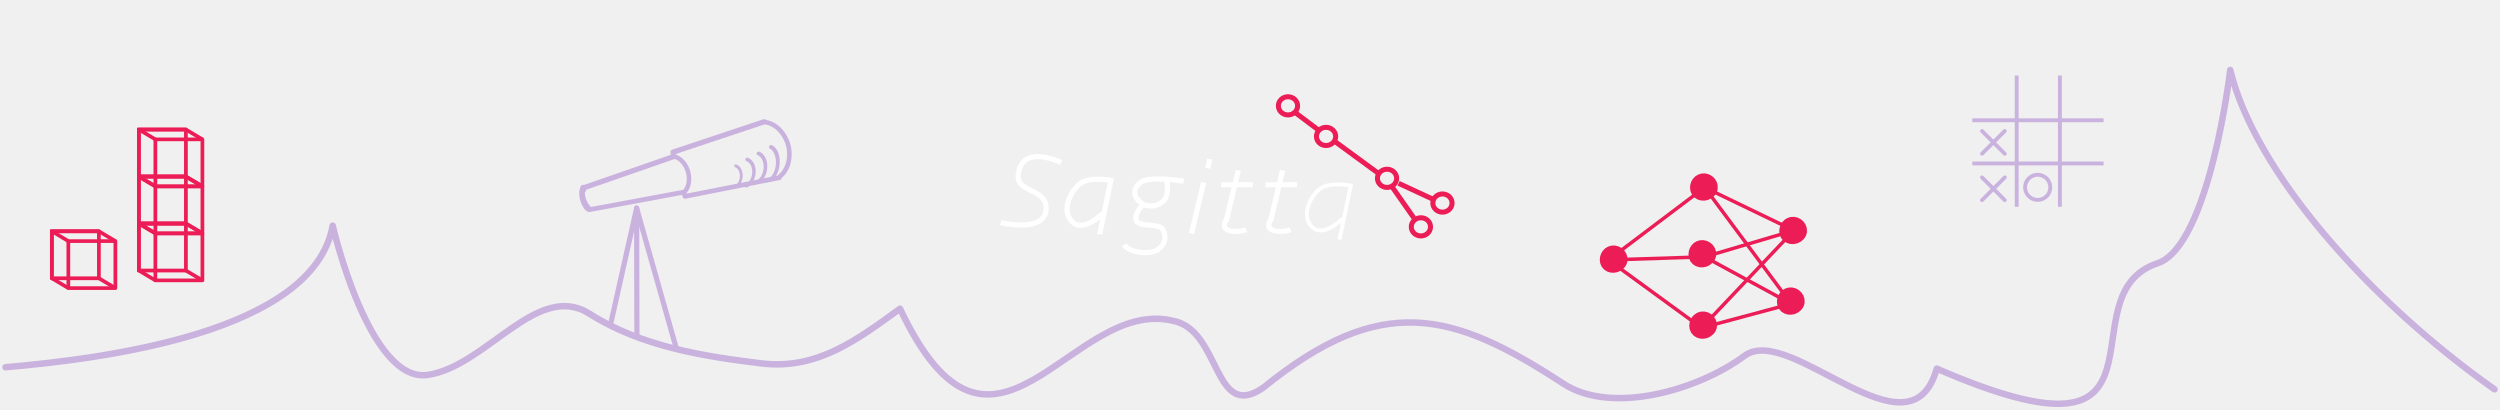
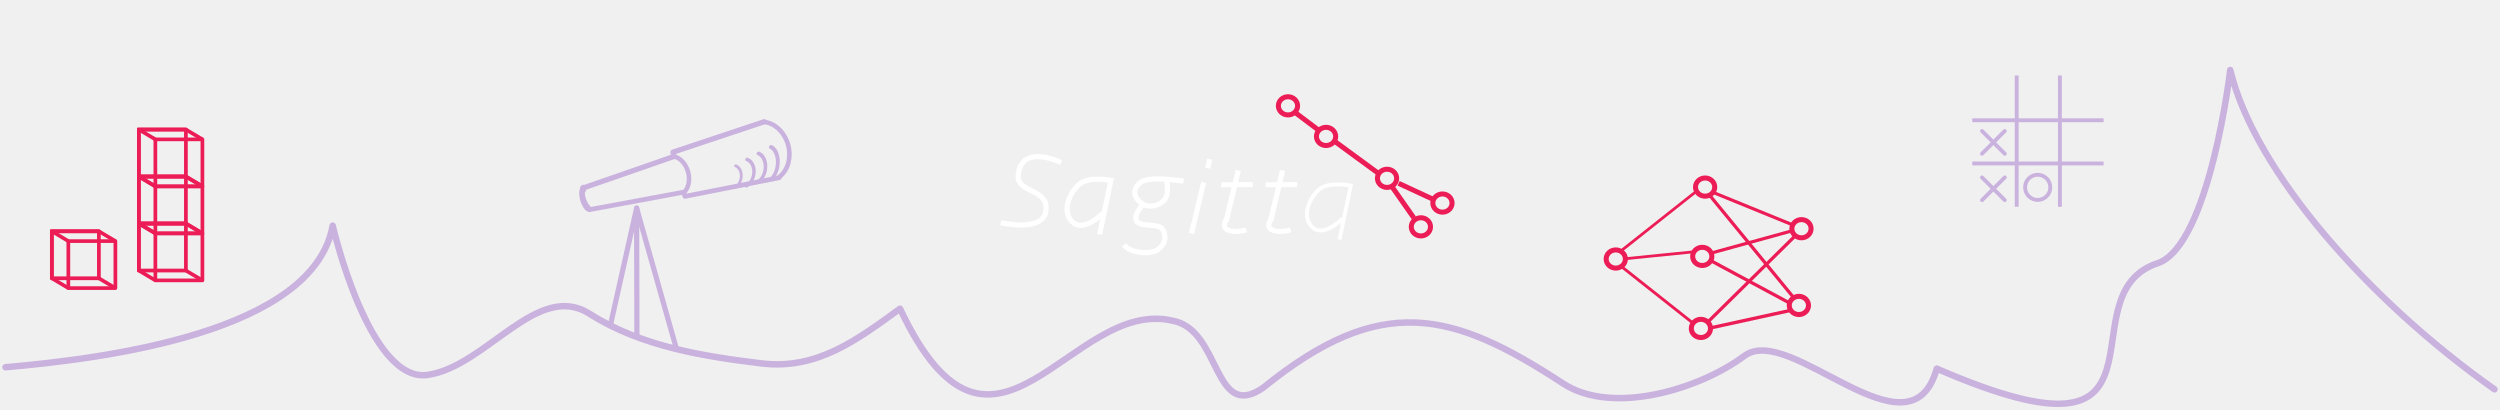
<svg xmlns="http://www.w3.org/2000/svg" width="3877.4" height="634.713" viewBox="0 0 1025.895 167.935" version="1.1" id="svg8">
  <defs id="defs2" />
  <g id="layer1" transform="translate(196.1663,-117.5955)">
    <path id="path3475" d="m -193.903,268.292 c 40.426,-3.524 126.394,-14.271 134.255,-58.084 0,0 14.936,64.763 38.98,61.24 24.044,-3.524 45.056,-38.727 66.419,-25.099 21.363,13.629 47.755,17.602 70.596,20.374 22.84,2.772 39.365,-9.801 56.822,-22.455 38.253,81.072 70.006,-4.713 111.689,4.902 20.208,3.491 16.634,41.786 37.361,27.52 48.357,-39.25 77.626,-31.426 123.039,-1.721 20.09,13.155 55.719,2.55 74.414,-11.346 18.695,-13.897 67.925,44.532 78.932,5.246 105.029,45.626 50.623,-30.404 90.92,-43.343 21.102,-7.81 29.507,-79.214 29.507,-79.214 9.981,41.454 56.588,94.43 108.44,131.044" style="fill:none;fill-opacity:1;fill-rule:evenodd;stroke:#cab2de;stroke-width:2.664;stroke-linecap:round;stroke-linejoin:round;stroke-miterlimit:4;stroke-dasharray:none;stroke-opacity:1" />
    <path id="path3477" d="m 65.079,203.038 16.361,57.791" style="fill:none;stroke:#cab2de;stroke-width:2.133;stroke-linecap:round;stroke-linejoin:miter;stroke-miterlimit:4;stroke-dasharray:none;stroke-opacity:1" />
    <path id="path3479" d="M 65.079,203.038 54.421,250.572" style="fill:none;stroke:#cab2de;stroke-width:2.134;stroke-linecap:round;stroke-linejoin:miter;stroke-miterlimit:4;stroke-dasharray:none;stroke-opacity:1" />
    <path transform="matrix(0.9666981,-0.2559194,0.2565068,0.9665424,0,0)" d="m 70.945,192.312 a 10.083,12.284 0 0 1 6.634,11.543 10.083,12.284 0 0 1 -6.634,11.543" id="path3481" style="opacity:1;fill:none;fill-opacity:1;stroke:#cab2de;stroke-width:1.883;stroke-linecap:round;stroke-linejoin:bevel;stroke-miterlimit:4;stroke-dasharray:none;stroke-dashoffset:0;stroke-opacity:1" />
    <path id="path3483" d="m 117.431,167.556 -37.429,12.476 0.391,1.769 -37.323,12.958 0.178,0.804" style="fill:none;stroke:#cab2de;stroke-width:2.159;stroke-linecap:round;stroke-linejoin:round;stroke-miterlimit:4;stroke-dasharray:none;stroke-opacity:1" />
    <path id="path3485" d="m 123.627,190.503 -38.702,7.679 -0.537,-1.73 -38.849,7.207 -0.244,-0.786" style="fill:none;stroke:#cab2de;stroke-width:1.959;stroke-linecap:round;stroke-linejoin:round;stroke-miterlimit:4;stroke-dasharray:none;stroke-opacity:1" />
    <path transform="matrix(0.9666981,-0.2559194,0.2565068,0.9665424,0,0)" d="m 31.07,196.321 a 6.056,8.21 0 0 1 3.985,7.715 6.056,8.21 0 0 1 -3.985,7.715" id="path3487" style="opacity:1;fill:none;fill-opacity:1;stroke:#cab2de;stroke-width:1.85;stroke-linecap:square;stroke-linejoin:bevel;stroke-miterlimit:4;stroke-dasharray:none;stroke-dashoffset:0;stroke-opacity:1" />
    <path transform="matrix(-0.8333964,0.5526757,0.3964965,0.9180362,0,0)" d="m 38.285,189.099 a 2.961,5.517 0 0 1 1.747,3.186 2.961,5.517 0 0 1 -0.134,4.548" id="path3489" style="opacity:1;fill:none;fill-opacity:1;stroke:#cab2de;stroke-width:2.506;stroke-linecap:round;stroke-linejoin:bevel;stroke-miterlimit:4;stroke-dasharray:none;stroke-dashoffset:0;stroke-opacity:1" />
    <path id="path3491" d="m 65.079,203.038 0.11,52.702" style="fill:none;stroke:#cab2de;stroke-width:2.133;stroke-linecap:round;stroke-linejoin:miter;stroke-miterlimit:4;stroke-dasharray:none;stroke-opacity:1" />
    <path transform="matrix(0.9916225,-0.1291694,-0.01660976,0.999862,0,0)" d="m 124.428,193.99 a 4.56,7.154 0 0 1 3.001,6.723 4.56,7.154 0 0 1 -3.001,6.723" id="path3493" style="opacity:1;fill:none;fill-opacity:1;stroke:#cab2de;stroke-width:1.582;stroke-linecap:round;stroke-linejoin:bevel;stroke-miterlimit:4;stroke-dasharray:none;stroke-dashoffset:0;stroke-opacity:1" />
    <path transform="matrix(0.9937658,-0.1114882,-0.01928462,0.999814,0,0)" d="m 119.535,193.904 a 4.62,6.256 0 0 1 3.04,5.879 4.62,6.256 0 0 1 -3.04,5.879" id="path3495" style="opacity:1;fill:none;fill-opacity:1;stroke:#cab2de;stroke-width:1.489;stroke-linecap:round;stroke-linejoin:bevel;stroke-miterlimit:4;stroke-dasharray:none;stroke-dashoffset:0;stroke-opacity:1" />
    <path transform="matrix(0.9945026,-0.1047118,-0.02054732,0.9997889,0,0)" d="m 115.016,195.091 a 4.547,5.783 0 0 1 2.992,5.434 4.547,5.783 0 0 1 -2.992,5.434" id="path3497" style="opacity:1;fill:none;fill-opacity:1;stroke:#cab2de;stroke-width:1.42;stroke-linecap:round;stroke-linejoin:bevel;stroke-miterlimit:4;stroke-dasharray:none;stroke-dashoffset:0;stroke-opacity:1" />
    <path transform="matrix(0.9943851,-0.1058222,-0.02032941,0.9997933,0,0)" d="m 110.343,197.34 a 3.672,4.72 0 0 1 2.416,4.435 3.672,4.72 0 0 1 -2.416,4.435" id="path3499" style="opacity:1;fill:none;fill-opacity:1;stroke:#cab2de;stroke-width:1.153;stroke-linecap:round;stroke-linejoin:bevel;stroke-miterlimit:4;stroke-dasharray:none;stroke-dashoffset:0;stroke-opacity:1" />
    <path style="fill:#a15e5e;fill-opacity:1;stroke:#ffffff;stroke-width:2.114;stroke-linecap:square;stroke-linejoin:miter;stroke-miterlimit:4;stroke-dasharray:none;stroke-opacity:1" d="m 297.516,193.46 -4.5,18.945" id="path3463" />
    <path style="fill:#a15e5e;fill-opacity:1;stroke:#ffffff;stroke-width:2.114;stroke-linecap:square;stroke-linejoin:miter;stroke-miterlimit:4;stroke-dasharray:none;stroke-opacity:1" d="m 300.008,183.916 -0.334,1.677" id="path3465" />
    <g id="g3473" transform="matrix(2.346068,0,0,2.220193,-34.57525,-184.8535)" style="stroke:#ffffff;stroke-width:0.926;stroke-miterlimit:4;stroke-dasharray:none;stroke-opacity:1">
      <path id="path3467" d="m 147.604,168.181 -1.918,8.533" style="fill:#a15e5e;fill-opacity:1;stroke:#ffffff;stroke-width:0.926;stroke-linecap:square;stroke-linejoin:miter;stroke-miterlimit:4;stroke-dasharray:none;stroke-opacity:1" />
      <path id="path3469" d="m 145.187,170.376 4.606,-0.025" style="fill:#a15e5e;fill-opacity:1;stroke:#ffffff;stroke-width:0.926;stroke-linecap:square;stroke-linejoin:miter;stroke-miterlimit:4;stroke-dasharray:none;stroke-opacity:1" />
      <path id="path3471" d="m 145.686,176.714 c -1.562,2.564 1.938,2.538 3.423,1.999" style="fill:none;stroke:#ffffff;stroke-width:0.926;stroke-linecap:butt;stroke-linejoin:miter;stroke-miterlimit:4;stroke-dasharray:none;stroke-opacity:1" />
    </g>
    <path style="fill:none;fill-opacity:1;stroke:#ffffff;stroke-width:2.114;stroke-linecap:butt;stroke-linejoin:miter;stroke-miterlimit:4;stroke-dasharray:none;stroke-opacity:1" d="m 239.315,184.256 c -11.691,-4.955 -17.12,-1.809 -17.667,5.4 -0.546,7.209 12.464,5.172 11.412,14.33 -1.052,9.158 -18.545,4.984 -18.545,4.984" id="path3571" />
    <path style="fill:none;stroke:#ffffff;stroke-width:2.114;stroke-linecap:butt;stroke-linejoin:miter;stroke-miterlimit:4;stroke-dasharray:none;stroke-opacity:1" d="m 255.082,213.747 4.609,-22.119 c 0,0 -8.891,-1.837 -12.948,1.558 -4.057,3.394 -7.441,11.275 -2.743,15.576 4.698,4.301 12.29,-3.531 12.29,-3.531" id="path3573" />
    <path style="fill:none;stroke:#ffffff;stroke-width:2.114;stroke-linecap:butt;stroke-linejoin:miter;stroke-miterlimit:4;stroke-dasharray:none;stroke-opacity:1" d="m 289.537,191.94 c 0,0 -14.427,-2.42 -17.886,0.623 -3.459,3.043 -2.436,6.268 0.768,8.515 3.204,2.247 7.866,0.683 9.547,-1.869 1.68,-2.553 0.658,-7.373 0.658,-7.373" id="path3575" />
    <path style="fill:none;stroke:#ffffff;stroke-width:2.114;stroke-linecap:butt;stroke-linejoin:miter;stroke-miterlimit:4;stroke-dasharray:none;stroke-opacity:1" d="m 272.968,201.39 c 0,0 -4.094,4.121 -2.743,6.854 1.35,2.733 9.118,0.709 10.754,3.531 1.636,2.822 1.096,6.18 -2.085,8.307 -3.181,2.127 -11.793,1.333 -13.716,-2.077" id="path3577" />
    <g transform="matrix(2.346068,0,0,2.220193,-16.37829,-184.8535)" id="g3585" style="stroke:#ffffff;stroke-width:0.926;stroke-miterlimit:4;stroke-dasharray:none;stroke-opacity:1">
      <path id="path3579" d="m 147.604,168.181 -1.918,8.533" style="fill:#a15e5e;fill-opacity:1;stroke:#ffffff;stroke-width:0.926;stroke-linecap:square;stroke-linejoin:miter;stroke-miterlimit:4;stroke-dasharray:none;stroke-opacity:1" />
      <path id="path3581" d="m 145.187,170.376 4.606,-0.025" style="fill:#a15e5e;fill-opacity:1;stroke:#ffffff;stroke-width:0.926;stroke-linecap:square;stroke-linejoin:miter;stroke-miterlimit:4;stroke-dasharray:none;stroke-opacity:1" />
      <path id="path3583" d="m 145.686,176.714 c -1.562,2.564 1.938,2.538 3.423,1.999" style="fill:none;stroke:#ffffff;stroke-width:0.926;stroke-linecap:butt;stroke-linejoin:miter;stroke-miterlimit:4;stroke-dasharray:none;stroke-opacity:1" />
    </g>
    <path style="fill:none;stroke:#ffffff;stroke-width:1.614;stroke-linecap:butt;stroke-linejoin:miter;stroke-miterlimit:4;stroke-dasharray:none;stroke-opacity:1" d="m 353.513,215.878 4.609,-22.119 c 0,0 -8.891,-1.837 -12.948,1.558 -4.057,3.394 -7.441,11.275 -2.743,15.576 4.698,4.301 12.29,-3.531 12.29,-3.531" id="path3587" />
    <ellipse style="opacity:1;fill:none;fill-opacity:1;stroke:#ec1d56;stroke-width:2.067;stroke-linecap:round;stroke-linejoin:round;stroke-miterlimit:4;stroke-dasharray:none;stroke-dashoffset:0;stroke-opacity:1" id="circle3589" cx="373.018" cy="190.772" rx="3.945" ry="3.734" />
    <ellipse style="opacity:1;fill:none;fill-opacity:1;stroke:#ec1d56;stroke-width:2.067;stroke-linecap:round;stroke-linejoin:round;stroke-miterlimit:4;stroke-dasharray:none;stroke-dashoffset:0;stroke-opacity:1" id="circle3591" cx="395.756" cy="200.921" rx="3.945" ry="3.734" />
    <ellipse style="opacity:1;fill:none;fill-opacity:1;stroke:#ec1d56;stroke-width:2.067;stroke-linecap:round;stroke-linejoin:round;stroke-miterlimit:4;stroke-dasharray:none;stroke-dashoffset:0;stroke-opacity:1" id="circle3593" cx="386.911" cy="210.686" rx="3.945" ry="3.734" />
    <ellipse style="opacity:1;fill:none;fill-opacity:1;stroke:#ec1d56;stroke-width:2.067;stroke-linecap:round;stroke-linejoin:round;stroke-miterlimit:4;stroke-dasharray:none;stroke-dashoffset:0;stroke-opacity:1" id="circle3595" cx="347.995" cy="173.579" rx="3.945" ry="3.734" />
    <ellipse style="opacity:1;fill:none;fill-opacity:1;stroke:#ec1d56;stroke-width:2.067;stroke-linecap:round;stroke-linejoin:round;stroke-miterlimit:4;stroke-dasharray:none;stroke-dashoffset:0;stroke-opacity:1" id="circle3597" cx="332.37" cy="161.024" rx="3.945" ry="3.734" />
    <path style="fill:none;stroke:#ec1d56;stroke-width:2.067;stroke-linecap:butt;stroke-linejoin:miter;stroke-miterlimit:4;stroke-dasharray:none;stroke-opacity:1" d="m 334.943,163.489 10.215,7.694" id="path3599" />
    <path style="fill:none;stroke:#ec1d56;stroke-width:2.067;stroke-linecap:butt;stroke-linejoin:miter;stroke-miterlimit:4;stroke-dasharray:none;stroke-opacity:1" d="m 351.437,175.521 17.733,12.995" id="path3601" />
    <path style="fill:none;stroke:#ec1d56;stroke-width:2.067;stroke-linecap:butt;stroke-linejoin:miter;stroke-miterlimit:4;stroke-dasharray:none;stroke-opacity:1" d="m 375.291,194.559 8.721,12.445" id="path3603" />
    <path style="fill:none;stroke:#ec1d56;stroke-width:2.067;stroke-linecap:butt;stroke-linejoin:miter;stroke-miterlimit:4;stroke-dasharray:none;stroke-opacity:1" d="m 377.762,192.824 14.17,6.569" id="path3605" />
-     <g id="g927" transform="translate(678.7787,151.1768)">
-       <path id="path831-6-7-3-5" d="m -178.857,100.829 c -0.466,-1.945 0.967,-3.991 3.029,-3.787 2.063,0.205 3.661,2.763 1.969,4.544 -1.692,1.781 -4.532,1.188 -4.998,-0.757 z" style="fill:none;fill-rule:evenodd;stroke:#ec1d56;stroke-width:5.608;stroke-linecap:butt;stroke-linejoin:miter;stroke-miterlimit:4;stroke-dasharray:none;stroke-opacity:1" />
-       <path id="path831-6-7-3-6" d="m -178.538,44.153 c -0.466,-1.945 0.967,-3.991 3.029,-3.787 2.063,0.205 3.661,2.763 1.969,4.544 -1.692,1.781 -4.532,1.188 -4.998,-0.757 z" style="fill:none;fill-rule:evenodd;stroke:#ec1d56;stroke-width:5.608;stroke-linecap:butt;stroke-linejoin:miter;stroke-miterlimit:4;stroke-dasharray:none;stroke-opacity:1" />
-       <path id="path831-6-7-3-6-2" d="m -179.175,71.536 c -0.466,-1.945 0.967,-3.991 3.029,-3.787 2.063,0.205 3.661,2.763 1.969,4.544 -1.692,1.781 -4.532,1.188 -4.998,-0.757 z" style="fill:none;fill-rule:evenodd;stroke:#ec1d56;stroke-width:5.608;stroke-linecap:butt;stroke-linejoin:miter;stroke-miterlimit:4;stroke-dasharray:none;stroke-opacity:1" />
-       <path id="path831-6-7-3-6-9" d="m -142.877,90.959 c -0.466,-1.945 0.967,-3.991 3.029,-3.787 2.063,0.205 3.661,2.763 1.969,4.544 -1.692,1.781 -4.532,1.188 -4.998,-0.757 z" style="fill:none;fill-rule:evenodd;stroke:#ec1d56;stroke-width:5.608;stroke-linecap:butt;stroke-linejoin:miter;stroke-miterlimit:4;stroke-dasharray:none;stroke-opacity:1" />
-       <path id="path831-6-7-3-6-1" d="m -141.922,61.984 c -0.466,-1.945 0.967,-3.991 3.029,-3.787 2.063,0.205 3.661,2.763 1.969,4.544 -1.692,1.781 -4.532,1.188 -4.998,-0.757 z" style="fill:none;fill-rule:evenodd;stroke:#ec1d56;stroke-width:5.608;stroke-linecap:butt;stroke-linejoin:miter;stroke-miterlimit:4;stroke-dasharray:none;stroke-opacity:1" />
-       <path id="path968" d="m -175.434,43.322 -39.482,29.771 39.482,-1.274" style="fill:none;fill-rule:evenodd;stroke:#ec1d56;stroke-width:1.44;stroke-linecap:butt;stroke-linejoin:miter;stroke-miterlimit:4;stroke-dasharray:none;stroke-opacity:1" />
-       <path id="path970" d="M -214.916,73.093 -176.708,100.953" style="fill:none;fill-rule:evenodd;stroke:#ec1d56;stroke-width:1.44;stroke-linecap:butt;stroke-linejoin:miter;stroke-miterlimit:4;stroke-dasharray:none;stroke-opacity:1" />
-       <path id="path972" d="m -175.434,43.322 35.502,47.761" style="fill:none;fill-rule:evenodd;stroke:#ec1d56;stroke-width:1.44;stroke-linecap:butt;stroke-linejoin:miter;stroke-miterlimit:4;stroke-dasharray:none;stroke-opacity:1" />
-       <path id="path974" d="m -176.708,100.953 37.89,-39.96" style="fill:none;fill-rule:evenodd;stroke:#ec1d56;stroke-width:1.44;stroke-linecap:butt;stroke-linejoin:miter;stroke-miterlimit:4;stroke-dasharray:none;stroke-opacity:1" />
-       <path id="path976" d="m -175.434,71.819 36.616,-10.826" style="fill:none;fill-rule:evenodd;stroke:#ec1d56;stroke-width:1.44;stroke-linecap:butt;stroke-linejoin:miter;stroke-miterlimit:4;stroke-dasharray:none;stroke-opacity:1" />
-       <path id="path978" d="m -175.434,71.819 35.502,19.263" style="fill:none;fill-rule:evenodd;stroke:#ec1d56;stroke-width:1.44;stroke-linecap:butt;stroke-linejoin:miter;stroke-miterlimit:4;stroke-dasharray:none;stroke-opacity:1" />
-       <path id="path980" d="m -175.434,43.322 36.616,17.671" style="fill:none;fill-rule:evenodd;stroke:#ec1d56;stroke-width:1.44;stroke-linecap:butt;stroke-linejoin:miter;stroke-miterlimit:4;stroke-dasharray:none;stroke-opacity:1" />
-       <path id="path982" d="m -176.708,100.953 36.776,-9.871" style="fill:none;fill-rule:evenodd;stroke:#ec1d56;stroke-width:1.44;stroke-linecap:butt;stroke-linejoin:miter;stroke-miterlimit:4;stroke-dasharray:none;stroke-opacity:1" />
-       <path id="path831-6-7-3-6-2-7" d="m -215.571,73.747 c -0.466,-1.945 0.967,-3.991 3.029,-3.787 2.063,0.205 3.661,2.763 1.969,4.544 -1.692,1.781 -4.532,1.188 -4.998,-0.757 z" style="fill:none;fill-rule:evenodd;stroke:#ec1d56;stroke-width:5.608;stroke-linecap:butt;stroke-linejoin:miter;stroke-miterlimit:4;stroke-dasharray:none;stroke-opacity:1" />
-     </g>
+     <path style="fill:none;fill-rule:evenodd;stroke:#ec1d56;stroke-width:1.154;stroke-linecap:butt;stroke-linejoin:miter;stroke-miterlimit:4;stroke-dasharray:none;stroke-opacity:1" d="m 499.475,196.469 -30.743,24.319 m 2.245,2.947 28.498,-2.868" id="path968" />
+     <path style="fill:none;fill-rule:evenodd;stroke:#ec1d56;stroke-width:1.199;stroke-linecap:butt;stroke-linejoin:miter;stroke-miterlimit:4;stroke-dasharray:none;stroke-opacity:1" d="m 469.217,226.98 29.791,23.562" id="path970" />
+     <path style="fill:none;fill-rule:evenodd;stroke:#ec1d56;stroke-width:1.348;stroke-linecap:butt;stroke-linejoin:miter;stroke-miterlimit:4;stroke-dasharray:none;stroke-opacity:1" d="m 505.46,197.793 34.405,41.921" id="path972" />
+     <path style="fill:none;fill-rule:evenodd;stroke:#ec1d56;stroke-width:1.355;stroke-linecap:butt;stroke-linejoin:miter;stroke-miterlimit:4;stroke-dasharray:none;stroke-opacity:1" d="m 504.472,249.914 36.221,-35.715" id="path974" />
+     <path style="fill:none;fill-rule:evenodd;stroke:#ec1d56;stroke-width:1.318;stroke-linecap:butt;stroke-linejoin:miter;stroke-miterlimit:4;stroke-dasharray:none;stroke-opacity:1" d="m 505.239,221.661 34.745,-9.56" id="path976" />
+     <path style="fill:none;fill-rule:evenodd;stroke:#ec1d56;stroke-width:1.357;stroke-linecap:butt;stroke-linejoin:miter;stroke-miterlimit:4;stroke-dasharray:none;stroke-opacity:1" d="m 505.242,224.222 33.625,18.075" id="path978" />
+     <path style="fill:none;fill-rule:evenodd;stroke:#ec1d56;stroke-width:1.312;stroke-linecap:butt;stroke-linejoin:miter;stroke-miterlimit:4;stroke-dasharray:none;stroke-opacity:1" d="m 506.215,196.31 33.635,13.721" id="path980" />
+     <path style="fill:none;fill-rule:evenodd;stroke:#ec1d56;stroke-width:1.388;stroke-linecap:butt;stroke-linejoin:miter;stroke-miterlimit:4;stroke-dasharray:none;stroke-opacity:1" d="m 505.206,252.278 33.404,-7.313" id="path982" />
    <g transform="matrix(0.8372093,0,0,0.8372093,556.6137,142.2884)" id="g1081-0">
      <path id="path933-9" d="M 89.331,7.516 V 71.875" style="fill:none;stroke:#cab2de;stroke-width:1.905;stroke-linecap:butt;stroke-linejoin:miter;stroke-miterlimit:4;stroke-dasharray:none;stroke-opacity:1" />
      <path id="path933-3-3" d="m 110.498,7.516 v 64.359" style="fill:none;stroke:#cab2de;stroke-width:1.905;stroke-linecap:butt;stroke-linejoin:miter;stroke-miterlimit:4;stroke-dasharray:none;stroke-opacity:1" />
      <g style="stroke:#cab2de;stroke-width:1.905;stroke-miterlimit:4;stroke-dasharray:none;stroke-opacity:1" transform="rotate(90,135.8973,52.55932)" id="g970-6">
        <path style="fill:none;stroke:#cab2de;stroke-width:1.905;stroke-linecap:butt;stroke-linejoin:miter;stroke-miterlimit:4;stroke-dasharray:none;stroke-opacity:1" d="M 112.798,56.534 V 120.892" id="path933-6-0" />
        <path style="fill:none;stroke:#cab2de;stroke-width:1.905;stroke-linecap:butt;stroke-linejoin:miter;stroke-miterlimit:4;stroke-dasharray:none;stroke-opacity:1" d="M 133.965,56.534 V 120.892" id="path933-3-7-6" />
      </g>
      <g style="stroke:#cab2de;stroke-width:2.983;stroke-miterlimit:4;stroke-dasharray:none;stroke-opacity:1" transform="matrix(0.6386559,0,0,0.6386559,165.1898,21.14922)" id="g999-2">
        <g style="stroke:#cab2de;stroke-width:2.983;stroke-miterlimit:4;stroke-dasharray:none;stroke-opacity:1" id="g992-6" transform="rotate(-45,-136.6721,29.96699)">
          <path id="path973-1" d="m -149.02,29.967 h 24.696" style="fill:none;stroke:#cab2de;stroke-width:2.983;stroke-linecap:round;stroke-linejoin:miter;stroke-miterlimit:4;stroke-dasharray:none;stroke-opacity:1" />
          <path id="path973-5-8" d="m -136.672,17.619 v 24.696" style="fill:none;stroke:#cab2de;stroke-width:2.983;stroke-linecap:round;stroke-linejoin:miter;stroke-miterlimit:4;stroke-dasharray:none;stroke-opacity:1" />
        </g>
      </g>
      <circle r="6.174" cy="62.333" cx="99.621" id="path994-7" style="opacity:1;fill:none;fill-opacity:1;stroke:#cab2de;stroke-width:1.905;stroke-linecap:round;stroke-linejoin:round;stroke-miterlimit:4;stroke-dasharray:none;stroke-dashoffset:0;stroke-opacity:1" />
      <g style="stroke:#cab2de;stroke-width:2.983;stroke-miterlimit:4;stroke-dasharray:none;stroke-opacity:1" transform="matrix(0.6386559,0,0,0.6386559,165.1898,43.9034)" id="g999-3-9">
        <g style="stroke:#cab2de;stroke-width:2.983;stroke-miterlimit:4;stroke-dasharray:none;stroke-opacity:1" id="g992-5-2" transform="rotate(-45,-136.6721,29.96699)">
          <path id="path973-6-0" d="m -149.02,29.967 h 24.696" style="fill:none;stroke:#cab2de;stroke-width:2.983;stroke-linecap:round;stroke-linejoin:miter;stroke-miterlimit:4;stroke-dasharray:none;stroke-opacity:1" />
          <path id="path973-5-2-2" d="m -136.672,17.619 v 24.696" style="fill:none;stroke:#cab2de;stroke-width:2.983;stroke-linecap:round;stroke-linejoin:miter;stroke-miterlimit:4;stroke-dasharray:none;stroke-opacity:1" />
        </g>
      </g>
    </g>
    <g id="g1364" transform="translate(-651.4042,-10.58333)">
      <rect transform="scale(-1,1)" style="color:#000000;clip-rule:nonzero;display:inline;overflow:visible;visibility:visible;opacity:1;isolation:auto;mix-blend-mode:normal;color-interpolation:sRGB;color-interpolation-filters:linearRGB;solid-color:#000000;solid-opacity:1;fill:none;fill-opacity:1;fill-rule:nonzero;stroke:#ec1d56;stroke-width:1.525;stroke-linecap:round;stroke-linejoin:round;stroke-miterlimit:4;stroke-dasharray:none;stroke-dashoffset:0;stroke-opacity:1;color-rendering:auto;image-rendering:auto;shape-rendering:auto;text-rendering:auto;enable-background:accumulate" id="rect1092-8-6" width="19.305" height="19.286" x="-531.523" y="200.627" />
      <path style="fill:none;fill-opacity:1;fill-rule:evenodd;stroke:#ec1d56;stroke-width:1.525;stroke-linecap:butt;stroke-linejoin:miter;stroke-miterlimit:4;stroke-dasharray:none;stroke-opacity:1" d="m 538.294,204.657 -6.771,-4.03 h -19.305 v 19.286 l 6.771,4.03" id="path1109-3" />
      <rect transform="scale(-1,1)" style="color:#000000;clip-rule:nonzero;display:inline;overflow:visible;visibility:visible;opacity:1;isolation:auto;mix-blend-mode:normal;color-interpolation:sRGB;color-interpolation-filters:linearRGB;solid-color:#000000;solid-opacity:1;fill:none;fill-opacity:1;fill-rule:nonzero;stroke:#ec1d56;stroke-width:1.525;stroke-linecap:round;stroke-linejoin:round;stroke-miterlimit:4;stroke-dasharray:none;stroke-dashoffset:0;stroke-opacity:1;color-rendering:auto;image-rendering:auto;shape-rendering:auto;text-rendering:auto;enable-background:accumulate" id="rect1092-2" width="19.305" height="19.286" x="-538.294" y="204.657" />
      <path style="fill:none;fill-rule:evenodd;stroke:#ec1d56;stroke-width:1.525;stroke-linecap:butt;stroke-linejoin:miter;stroke-miterlimit:4;stroke-dasharray:none;stroke-opacity:1" d="m 518.989,204.657 -6.771,-4.03 v 0" id="path1111-0" />
      <path style="fill:none;fill-rule:evenodd;stroke:#ec1d56;stroke-width:1.525;stroke-linecap:butt;stroke-linejoin:miter;stroke-miterlimit:4;stroke-dasharray:none;stroke-opacity:1" d="m 538.294,223.943 -6.771,-4.03 v 0" id="path1111-0-3" />
      <g style="stroke-width:1.525;stroke-miterlimit:4;stroke-dasharray:none" transform="translate(580.135,36.52865)" id="g1268">
        <rect y="183.385" x="48.612" height="19.286" width="19.305" id="rect1092-8-6-7" style="color:#000000;clip-rule:nonzero;display:inline;overflow:visible;visibility:visible;opacity:1;isolation:auto;mix-blend-mode:normal;color-interpolation:sRGB;color-interpolation-filters:linearRGB;solid-color:#000000;solid-opacity:1;fill:none;fill-opacity:1;fill-rule:nonzero;stroke:#ec1d56;stroke-width:1.525;stroke-linecap:round;stroke-linejoin:round;stroke-miterlimit:4;stroke-dasharray:none;stroke-dashoffset:0;stroke-opacity:1;color-rendering:auto;image-rendering:auto;shape-rendering:auto;text-rendering:auto;enable-background:accumulate" transform="scale(-1,1)" />
        <path id="path1109-3-5" d="m -41.841,187.415 -6.771,-4.03 h -19.305 v 19.286 l 6.771,4.03" style="fill:none;fill-opacity:1;fill-rule:evenodd;stroke:#ec1d56;stroke-width:1.525;stroke-linecap:butt;stroke-linejoin:miter;stroke-miterlimit:4;stroke-dasharray:none;stroke-opacity:1" />
        <rect y="187.415" x="41.841" height="19.286" width="19.305" id="rect1092-2-9" style="color:#000000;clip-rule:nonzero;display:inline;overflow:visible;visibility:visible;opacity:1;isolation:auto;mix-blend-mode:normal;color-interpolation:sRGB;color-interpolation-filters:linearRGB;solid-color:#000000;solid-opacity:1;fill:none;fill-opacity:1;fill-rule:nonzero;stroke:#ec1d56;stroke-width:1.525;stroke-linecap:round;stroke-linejoin:round;stroke-miterlimit:4;stroke-dasharray:none;stroke-dashoffset:0;stroke-opacity:1;color-rendering:auto;image-rendering:auto;shape-rendering:auto;text-rendering:auto;enable-background:accumulate" transform="scale(-1,1)" />
        <path id="path1111-0-2" d="m -61.146,187.415 -6.771,-4.03 v 0" style="fill:none;fill-rule:evenodd;stroke:#ec1d56;stroke-width:1.525;stroke-linecap:butt;stroke-linejoin:miter;stroke-miterlimit:4;stroke-dasharray:none;stroke-opacity:1" />
        <path id="path1111-0-3-2" d="m -41.841,206.701 -6.771,-4.03 v 0" style="fill:none;fill-rule:evenodd;stroke:#ec1d56;stroke-width:1.525;stroke-linecap:butt;stroke-linejoin:miter;stroke-miterlimit:4;stroke-dasharray:none;stroke-opacity:1" />
      </g>
      <g transform="translate(-57.76559,3.720327)" id="g1326">
        <rect y="219.368" x="-553.58" height="19.286" width="19.305" id="rect1092-8-6-8" style="color:#000000;clip-rule:nonzero;display:inline;overflow:visible;visibility:visible;opacity:1;isolation:auto;mix-blend-mode:normal;color-interpolation:sRGB;color-interpolation-filters:linearRGB;solid-color:#000000;solid-opacity:1;fill:none;fill-opacity:1;fill-rule:nonzero;stroke:#ec1d56;stroke-width:1.525;stroke-linecap:round;stroke-linejoin:round;stroke-miterlimit:4;stroke-dasharray:none;stroke-dashoffset:0;stroke-opacity:1;color-rendering:auto;image-rendering:auto;shape-rendering:auto;text-rendering:auto;enable-background:accumulate" transform="scale(-1,1)" />
        <path id="path1109-3-9" d="m 560.351,223.398 -6.771,-4.03 h -19.305 v 19.286 l 6.771,4.03" style="fill:none;fill-opacity:1;fill-rule:evenodd;stroke:#ec1d56;stroke-width:1.525;stroke-linecap:butt;stroke-linejoin:miter;stroke-miterlimit:4;stroke-dasharray:none;stroke-opacity:1" />
        <rect y="223.398" x="-560.351" height="19.286" width="19.305" id="rect1092-2-7" style="color:#000000;clip-rule:nonzero;display:inline;overflow:visible;visibility:visible;opacity:1;isolation:auto;mix-blend-mode:normal;color-interpolation:sRGB;color-interpolation-filters:linearRGB;solid-color:#000000;solid-opacity:1;fill:none;fill-opacity:1;fill-rule:nonzero;stroke:#ec1d56;stroke-width:1.525;stroke-linecap:round;stroke-linejoin:round;stroke-miterlimit:4;stroke-dasharray:none;stroke-dashoffset:0;stroke-opacity:1;color-rendering:auto;image-rendering:auto;shape-rendering:auto;text-rendering:auto;enable-background:accumulate" transform="scale(-1,1)" />
        <path id="path1111-0-36" d="m 541.046,223.398 -6.771,-4.03 v 0" style="fill:none;fill-rule:evenodd;stroke:#ec1d56;stroke-width:1.525;stroke-linecap:butt;stroke-linejoin:miter;stroke-miterlimit:4;stroke-dasharray:none;stroke-opacity:1" />
        <path id="path1111-0-3-1" d="m 560.351,242.684 -6.771,-4.03 v 0" style="fill:none;fill-rule:evenodd;stroke:#ec1d56;stroke-width:1.525;stroke-linecap:butt;stroke-linejoin:miter;stroke-miterlimit:4;stroke-dasharray:none;stroke-opacity:1" />
      </g>
      <rect transform="scale(-1,1)" style="color:#000000;clip-rule:nonzero;display:inline;overflow:visible;visibility:visible;opacity:1;isolation:auto;mix-blend-mode:normal;color-interpolation:sRGB;color-interpolation-filters:linearRGB;solid-color:#000000;solid-opacity:1;fill:none;fill-opacity:1;fill-rule:nonzero;stroke:#ec1d56;stroke-width:1.525;stroke-linecap:round;stroke-linejoin:round;stroke-miterlimit:4;stroke-dasharray:none;stroke-dashoffset:0;stroke-opacity:1;color-rendering:auto;image-rendering:auto;shape-rendering:auto;text-rendering:auto;enable-background:accumulate" id="rect1092-8-6-2" width="19.305" height="19.286" x="-531.523" y="181.341" />
      <path style="fill:none;fill-opacity:1;fill-rule:evenodd;stroke:#ec1d56;stroke-width:1.525;stroke-linecap:butt;stroke-linejoin:miter;stroke-miterlimit:4;stroke-dasharray:none;stroke-opacity:1" d="m 538.294,185.371 -6.771,-4.03 h -19.305 v 19.286 l 6.771,4.03" id="path1109-3-93" />
      <rect transform="scale(-1,1)" style="color:#000000;clip-rule:nonzero;display:inline;overflow:visible;visibility:visible;opacity:1;isolation:auto;mix-blend-mode:normal;color-interpolation:sRGB;color-interpolation-filters:linearRGB;solid-color:#000000;solid-opacity:1;fill:none;fill-opacity:1;fill-rule:nonzero;stroke:#ec1d56;stroke-width:1.525;stroke-linecap:round;stroke-linejoin:round;stroke-miterlimit:4;stroke-dasharray:none;stroke-dashoffset:0;stroke-opacity:1;color-rendering:auto;image-rendering:auto;shape-rendering:auto;text-rendering:auto;enable-background:accumulate" id="rect1092-2-1" width="19.305" height="19.286" x="-538.294" y="185.371" />
      <path style="fill:none;fill-rule:evenodd;stroke:#ec1d56;stroke-width:1.525;stroke-linecap:butt;stroke-linejoin:miter;stroke-miterlimit:4;stroke-dasharray:none;stroke-opacity:1" d="m 518.989,185.371 -6.771,-4.03 v 0" id="path1111-0-9" />
      <path style="fill:none;fill-rule:evenodd;stroke:#ec1d56;stroke-width:1.525;stroke-linecap:butt;stroke-linejoin:miter;stroke-miterlimit:4;stroke-dasharray:none;stroke-opacity:1" d="m 538.294,204.657 -6.771,-4.03 v 0" id="path1111-0-3-4" />
    </g>
+     <ellipse style="opacity:1;fill:none;fill-opacity:1;stroke:#ec1d56;stroke-width:2.067;stroke-linecap:round;stroke-linejoin:round;stroke-miterlimit:4;stroke-dasharray:none;stroke-dashoffset:0;stroke-opacity:1" id="circle3593-3" cx="466.88" cy="223.882" rx="3.945" ry="3.734" />
+     <ellipse style="opacity:1;fill:none;fill-opacity:1;stroke:#ec1d56;stroke-width:2.067;stroke-linecap:round;stroke-linejoin:round;stroke-miterlimit:4;stroke-dasharray:none;stroke-dashoffset:0;stroke-opacity:1" id="circle3593-6" cx="543.08" cy="211.447" rx="3.945" ry="3.734" />
+     <ellipse style="opacity:1;fill:none;fill-opacity:1;stroke:#ec1d56;stroke-width:2.067;stroke-linecap:round;stroke-linejoin:round;stroke-miterlimit:4;stroke-dasharray:none;stroke-dashoffset:0;stroke-opacity:1" id="circle3593-7" cx="542.021" cy="242.932" rx="3.945" ry="3.734" />
+     <ellipse style="opacity:1;fill:none;fill-opacity:1;stroke:#ec1d56;stroke-width:2.067;stroke-linecap:round;stroke-linejoin:round;stroke-miterlimit:4;stroke-dasharray:none;stroke-dashoffset:0;stroke-opacity:1" id="circle3593-5" cx="503.545" cy="194.371" rx="3.945" ry="3.734" />
+     <ellipse style="opacity:1;fill:none;fill-opacity:1;stroke:#ec1d56;stroke-width:2.067;stroke-linecap:round;stroke-linejoin:round;stroke-miterlimit:4;stroke-dasharray:none;stroke-dashoffset:0;stroke-opacity:1" id="circle3593-5-3" cx="502.376" cy="222.809" rx="3.945" ry="3.734" />
+     <ellipse style="opacity:1;fill:none;fill-opacity:1;stroke:#ec1d56;stroke-width:2.067;stroke-linecap:round;stroke-linejoin:round;stroke-miterlimit:4;stroke-dasharray:none;stroke-dashoffset:0;stroke-opacity:1" id="circle3593-5-5" cx="501.815" cy="252.369" rx="3.945" ry="3.734" />
  </g>
</svg>
